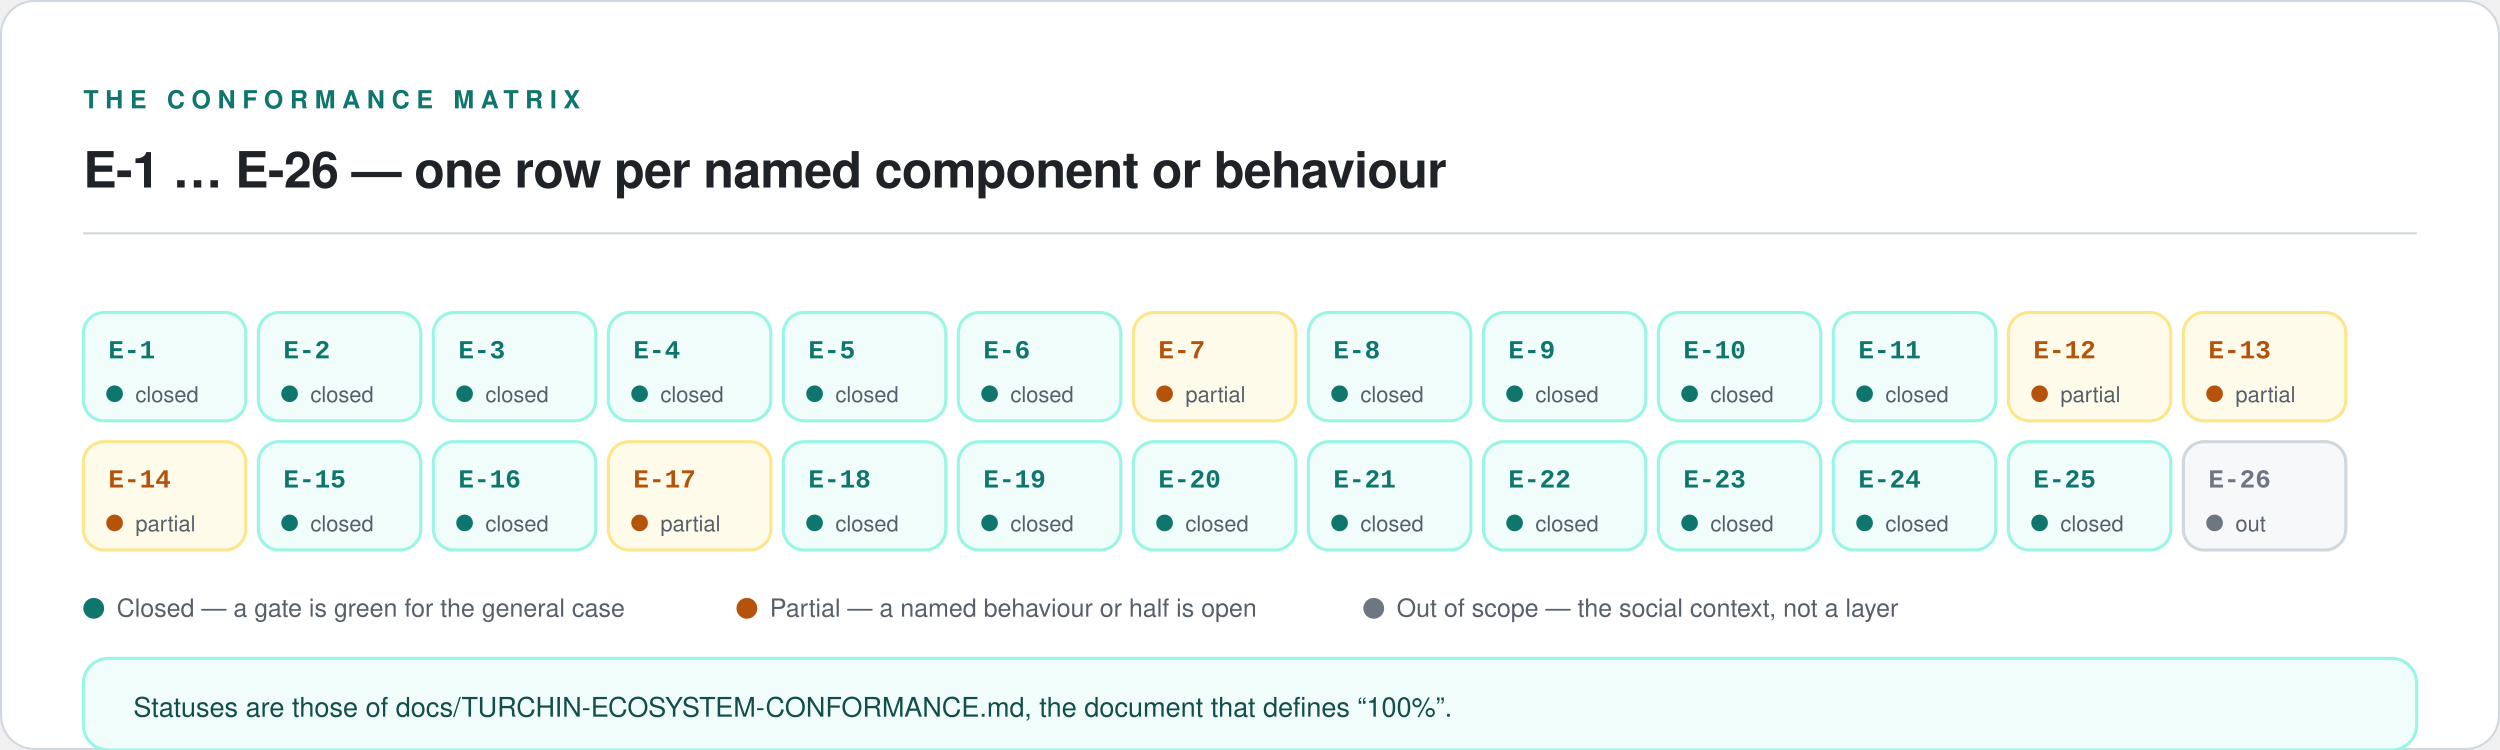
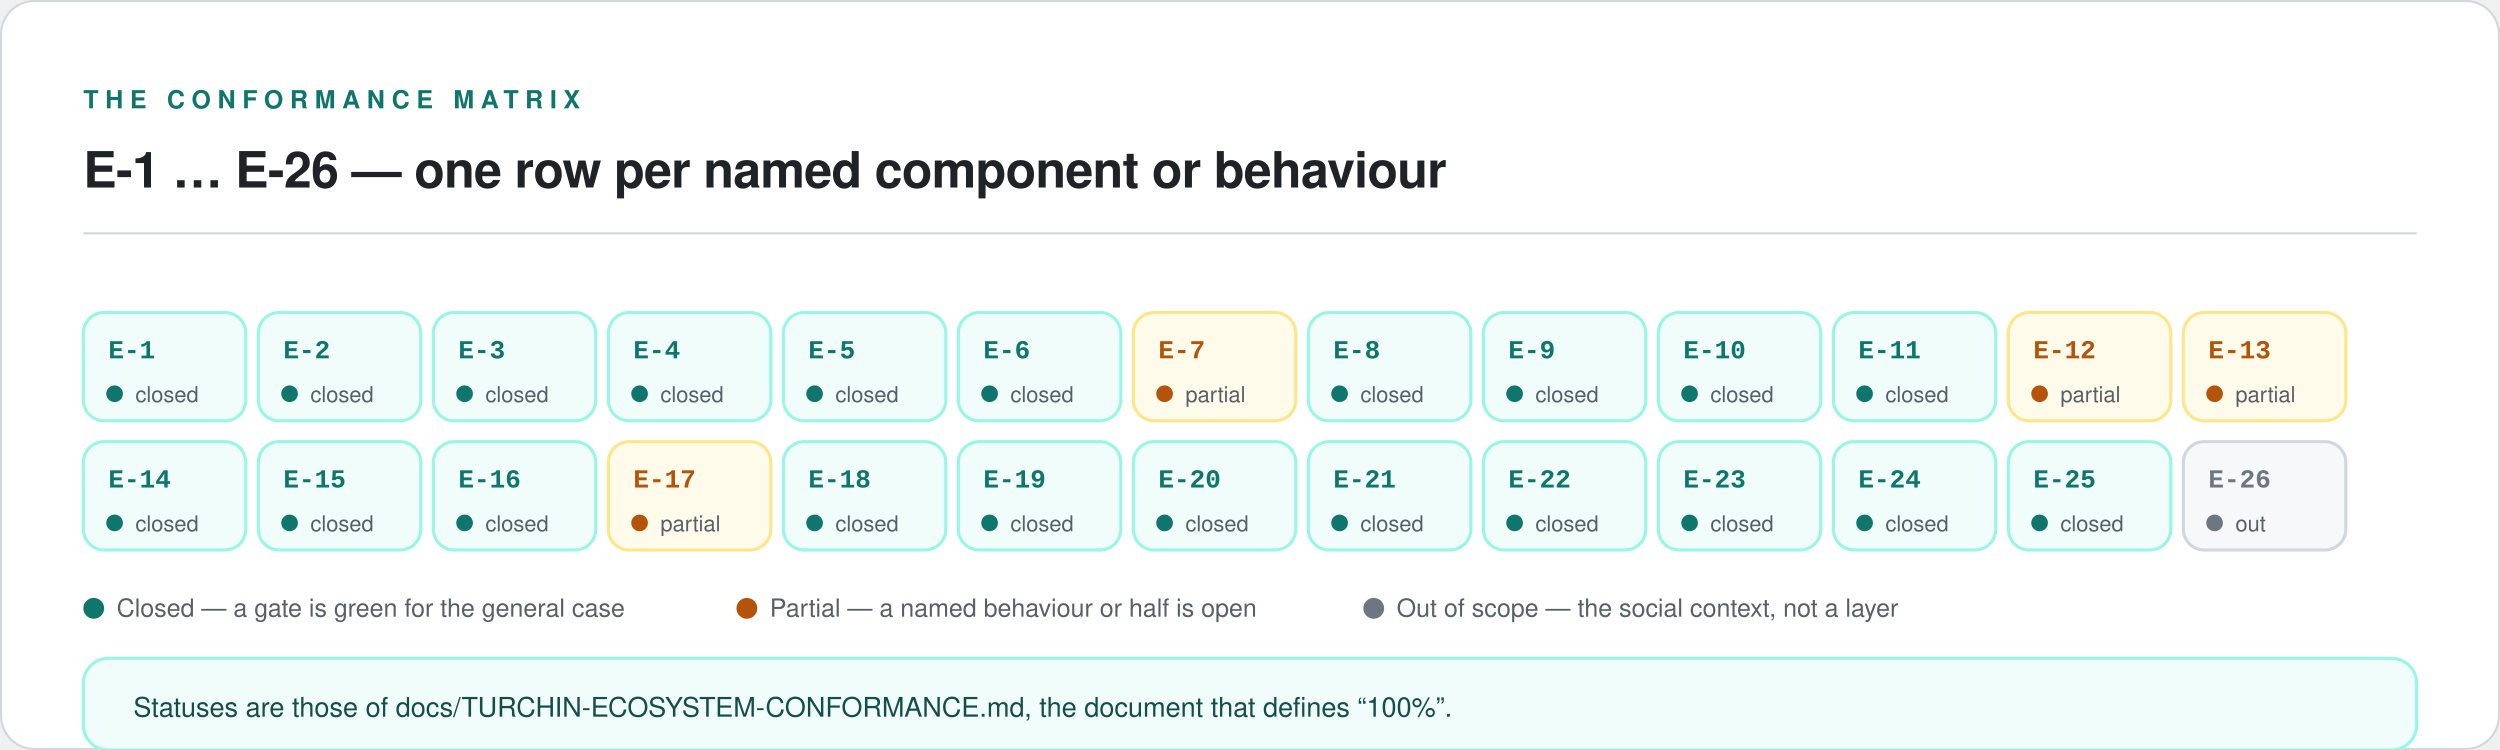
<svg xmlns="http://www.w3.org/2000/svg" viewBox="0 0 1200 360" width="1200" height="360" role="img" aria-labelledby="t d">
  <rect x="0.5" y="0.5" width="1199" height="359" rx="16" fill="#FFFFFF" stroke="#D0D7DE" stroke-width="1" />
  <text x="40" y="52" font-family="ui-sans-serif, -apple-system, 'Segoe UI', Helvetica, Arial, sans-serif" font-size="12" font-weight="600" letter-spacing="3.2" fill="#0F766E">THE CONFORMANCE MATRIX</text>
  <text x="40" y="90" font-family="ui-sans-serif, -apple-system, 'Segoe UI', Helvetica, Arial, sans-serif" font-size="24" font-weight="600" letter-spacing="-0.3" fill="#1F2328">E-1 … E-26 — one row per named component or behaviour</text>
  <line x1="40" y1="112" x2="1160" y2="112" stroke="#D0D7DE" stroke-width="1" />
  <rect x="40" y="150" width="78" height="52" rx="10" fill="#F0FDFA" stroke="#99F6E4" stroke-width="1.5" />
  <text x="52" y="172" font-family="ui-monospace, SFMono-Regular, 'SF Mono', Menlo, Consolas, 'Liberation Mono', monospace" font-size="12.5" font-weight="600" fill="#0F766E">E-1</text>
  <circle cx="55" cy="189" r="4" fill="#0F766E" />
  <text x="65" y="193" font-family="ui-sans-serif, -apple-system, 'Segoe UI', Helvetica, Arial, sans-serif" font-size="10.5" fill="#57606A">closed</text>
  <rect x="124" y="150" width="78" height="52" rx="10" fill="#F0FDFA" stroke="#99F6E4" stroke-width="1.5" />
  <text x="136" y="172" font-family="ui-monospace, SFMono-Regular, 'SF Mono', Menlo, Consolas, 'Liberation Mono', monospace" font-size="12.5" font-weight="600" fill="#0F766E">E-2</text>
  <circle cx="139" cy="189" r="4" fill="#0F766E" />
  <text x="149" y="193" font-family="ui-sans-serif, -apple-system, 'Segoe UI', Helvetica, Arial, sans-serif" font-size="10.5" fill="#57606A">closed</text>
  <rect x="208" y="150" width="78" height="52" rx="10" fill="#F0FDFA" stroke="#99F6E4" stroke-width="1.5" />
  <text x="220" y="172" font-family="ui-monospace, SFMono-Regular, 'SF Mono', Menlo, Consolas, 'Liberation Mono', monospace" font-size="12.5" font-weight="600" fill="#0F766E">E-3</text>
  <circle cx="223" cy="189" r="4" fill="#0F766E" />
  <text x="233" y="193" font-family="ui-sans-serif, -apple-system, 'Segoe UI', Helvetica, Arial, sans-serif" font-size="10.5" fill="#57606A">closed</text>
  <rect x="292" y="150" width="78" height="52" rx="10" fill="#F0FDFA" stroke="#99F6E4" stroke-width="1.5" />
  <text x="304" y="172" font-family="ui-monospace, SFMono-Regular, 'SF Mono', Menlo, Consolas, 'Liberation Mono', monospace" font-size="12.5" font-weight="600" fill="#0F766E">E-4</text>
  <circle cx="307" cy="189" r="4" fill="#0F766E" />
  <text x="317" y="193" font-family="ui-sans-serif, -apple-system, 'Segoe UI', Helvetica, Arial, sans-serif" font-size="10.5" fill="#57606A">closed</text>
  <rect x="376" y="150" width="78" height="52" rx="10" fill="#F0FDFA" stroke="#99F6E4" stroke-width="1.5" />
  <text x="388" y="172" font-family="ui-monospace, SFMono-Regular, 'SF Mono', Menlo, Consolas, 'Liberation Mono', monospace" font-size="12.5" font-weight="600" fill="#0F766E">E-5</text>
  <circle cx="391" cy="189" r="4" fill="#0F766E" />
  <text x="401" y="193" font-family="ui-sans-serif, -apple-system, 'Segoe UI', Helvetica, Arial, sans-serif" font-size="10.5" fill="#57606A">closed</text>
  <rect x="460" y="150" width="78" height="52" rx="10" fill="#F0FDFA" stroke="#99F6E4" stroke-width="1.5" />
  <text x="472" y="172" font-family="ui-monospace, SFMono-Regular, 'SF Mono', Menlo, Consolas, 'Liberation Mono', monospace" font-size="12.5" font-weight="600" fill="#0F766E">E-6</text>
  <circle cx="475" cy="189" r="4" fill="#0F766E" />
  <text x="485" y="193" font-family="ui-sans-serif, -apple-system, 'Segoe UI', Helvetica, Arial, sans-serif" font-size="10.5" fill="#57606A">closed</text>
  <rect x="544" y="150" width="78" height="52" rx="10" fill="#FFFBEB" stroke="#FDE68A" stroke-width="1.5" />
  <text x="556" y="172" font-family="ui-monospace, SFMono-Regular, 'SF Mono', Menlo, Consolas, 'Liberation Mono', monospace" font-size="12.5" font-weight="600" fill="#B45309">E-7</text>
  <circle cx="559" cy="189" r="4" fill="#B45309" />
  <text x="569" y="193" font-family="ui-sans-serif, -apple-system, 'Segoe UI', Helvetica, Arial, sans-serif" font-size="10.5" fill="#57606A">partial</text>
  <rect x="628" y="150" width="78" height="52" rx="10" fill="#F0FDFA" stroke="#99F6E4" stroke-width="1.5" />
  <text x="640" y="172" font-family="ui-monospace, SFMono-Regular, 'SF Mono', Menlo, Consolas, 'Liberation Mono', monospace" font-size="12.5" font-weight="600" fill="#0F766E">E-8</text>
  <circle cx="643" cy="189" r="4" fill="#0F766E" />
  <text x="653" y="193" font-family="ui-sans-serif, -apple-system, 'Segoe UI', Helvetica, Arial, sans-serif" font-size="10.5" fill="#57606A">closed</text>
  <rect x="712" y="150" width="78" height="52" rx="10" fill="#F0FDFA" stroke="#99F6E4" stroke-width="1.5" />
  <text x="724" y="172" font-family="ui-monospace, SFMono-Regular, 'SF Mono', Menlo, Consolas, 'Liberation Mono', monospace" font-size="12.5" font-weight="600" fill="#0F766E">E-9</text>
  <circle cx="727" cy="189" r="4" fill="#0F766E" />
  <text x="737" y="193" font-family="ui-sans-serif, -apple-system, 'Segoe UI', Helvetica, Arial, sans-serif" font-size="10.5" fill="#57606A">closed</text>
  <rect x="796" y="150" width="78" height="52" rx="10" fill="#F0FDFA" stroke="#99F6E4" stroke-width="1.5" />
  <text x="808" y="172" font-family="ui-monospace, SFMono-Regular, 'SF Mono', Menlo, Consolas, 'Liberation Mono', monospace" font-size="12.5" font-weight="600" fill="#0F766E">E-10</text>
  <circle cx="811" cy="189" r="4" fill="#0F766E" />
  <text x="821" y="193" font-family="ui-sans-serif, -apple-system, 'Segoe UI', Helvetica, Arial, sans-serif" font-size="10.5" fill="#57606A">closed</text>
  <rect x="880" y="150" width="78" height="52" rx="10" fill="#F0FDFA" stroke="#99F6E4" stroke-width="1.5" />
  <text x="892" y="172" font-family="ui-monospace, SFMono-Regular, 'SF Mono', Menlo, Consolas, 'Liberation Mono', monospace" font-size="12.5" font-weight="600" fill="#0F766E">E-11</text>
  <circle cx="895" cy="189" r="4" fill="#0F766E" />
  <text x="905" y="193" font-family="ui-sans-serif, -apple-system, 'Segoe UI', Helvetica, Arial, sans-serif" font-size="10.5" fill="#57606A">closed</text>
  <rect x="964" y="150" width="78" height="52" rx="10" fill="#FFFBEB" stroke="#FDE68A" stroke-width="1.5" />
  <text x="976" y="172" font-family="ui-monospace, SFMono-Regular, 'SF Mono', Menlo, Consolas, 'Liberation Mono', monospace" font-size="12.5" font-weight="600" fill="#B45309">E-12</text>
  <circle cx="979" cy="189" r="4" fill="#B45309" />
  <text x="989" y="193" font-family="ui-sans-serif, -apple-system, 'Segoe UI', Helvetica, Arial, sans-serif" font-size="10.5" fill="#57606A">partial</text>
  <rect x="1048" y="150" width="78" height="52" rx="10" fill="#FFFBEB" stroke="#FDE68A" stroke-width="1.5" />
  <text x="1060" y="172" font-family="ui-monospace, SFMono-Regular, 'SF Mono', Menlo, Consolas, 'Liberation Mono', monospace" font-size="12.5" font-weight="600" fill="#B45309">E-13</text>
  <circle cx="1063" cy="189" r="4" fill="#B45309" />
  <text x="1073" y="193" font-family="ui-sans-serif, -apple-system, 'Segoe UI', Helvetica, Arial, sans-serif" font-size="10.5" fill="#57606A">partial</text>
-   <rect x="40" y="212" width="78" height="52" rx="10" fill="#FFFBEB" stroke="#FDE68A" stroke-width="1.5" />
-   <text x="52" y="234" font-family="ui-monospace, SFMono-Regular, 'SF Mono', Menlo, Consolas, 'Liberation Mono', monospace" font-size="12.5" font-weight="600" fill="#B45309">E-14</text>
-   <circle cx="55" cy="251" r="4" fill="#B45309" />
-   <text x="65" y="255" font-family="ui-sans-serif, -apple-system, 'Segoe UI', Helvetica, Arial, sans-serif" font-size="10.5" fill="#57606A">partial</text>
+   <rect x="40" y="212" width="78" height="52" rx="10" fill="#F0FDFA" stroke="#99F6E4" stroke-width="1.5" />
+   <text x="52" y="234" font-family="ui-monospace, SFMono-Regular, 'SF Mono', Menlo, Consolas, 'Liberation Mono', monospace" font-size="12.5" font-weight="600" fill="#0F766E">E-14</text>
+   <circle cx="55" cy="251" r="4" fill="#0F766E" />
+   <text x="65" y="255" font-family="ui-sans-serif, -apple-system, 'Segoe UI', Helvetica, Arial, sans-serif" font-size="10.5" fill="#57606A">closed</text>
  <rect x="124" y="212" width="78" height="52" rx="10" fill="#F0FDFA" stroke="#99F6E4" stroke-width="1.5" />
  <text x="136" y="234" font-family="ui-monospace, SFMono-Regular, 'SF Mono', Menlo, Consolas, 'Liberation Mono', monospace" font-size="12.5" font-weight="600" fill="#0F766E">E-15</text>
  <circle cx="139" cy="251" r="4" fill="#0F766E" />
  <text x="149" y="255" font-family="ui-sans-serif, -apple-system, 'Segoe UI', Helvetica, Arial, sans-serif" font-size="10.5" fill="#57606A">closed</text>
  <rect x="208" y="212" width="78" height="52" rx="10" fill="#F0FDFA" stroke="#99F6E4" stroke-width="1.5" />
  <text x="220" y="234" font-family="ui-monospace, SFMono-Regular, 'SF Mono', Menlo, Consolas, 'Liberation Mono', monospace" font-size="12.5" font-weight="600" fill="#0F766E">E-16</text>
  <circle cx="223" cy="251" r="4" fill="#0F766E" />
  <text x="233" y="255" font-family="ui-sans-serif, -apple-system, 'Segoe UI', Helvetica, Arial, sans-serif" font-size="10.5" fill="#57606A">closed</text>
  <rect x="292" y="212" width="78" height="52" rx="10" fill="#FFFBEB" stroke="#FDE68A" stroke-width="1.5" />
  <text x="304" y="234" font-family="ui-monospace, SFMono-Regular, 'SF Mono', Menlo, Consolas, 'Liberation Mono', monospace" font-size="12.5" font-weight="600" fill="#B45309">E-17</text>
  <circle cx="307" cy="251" r="4" fill="#B45309" />
  <text x="317" y="255" font-family="ui-sans-serif, -apple-system, 'Segoe UI', Helvetica, Arial, sans-serif" font-size="10.5" fill="#57606A">partial</text>
  <rect x="376" y="212" width="78" height="52" rx="10" fill="#F0FDFA" stroke="#99F6E4" stroke-width="1.5" />
  <text x="388" y="234" font-family="ui-monospace, SFMono-Regular, 'SF Mono', Menlo, Consolas, 'Liberation Mono', monospace" font-size="12.5" font-weight="600" fill="#0F766E">E-18</text>
  <circle cx="391" cy="251" r="4" fill="#0F766E" />
  <text x="401" y="255" font-family="ui-sans-serif, -apple-system, 'Segoe UI', Helvetica, Arial, sans-serif" font-size="10.5" fill="#57606A">closed</text>
  <rect x="460" y="212" width="78" height="52" rx="10" fill="#F0FDFA" stroke="#99F6E4" stroke-width="1.5" />
  <text x="472" y="234" font-family="ui-monospace, SFMono-Regular, 'SF Mono', Menlo, Consolas, 'Liberation Mono', monospace" font-size="12.5" font-weight="600" fill="#0F766E">E-19</text>
  <circle cx="475" cy="251" r="4" fill="#0F766E" />
  <text x="485" y="255" font-family="ui-sans-serif, -apple-system, 'Segoe UI', Helvetica, Arial, sans-serif" font-size="10.5" fill="#57606A">closed</text>
  <rect x="544" y="212" width="78" height="52" rx="10" fill="#F0FDFA" stroke="#99F6E4" stroke-width="1.5" />
  <text x="556" y="234" font-family="ui-monospace, SFMono-Regular, 'SF Mono', Menlo, Consolas, 'Liberation Mono', monospace" font-size="12.5" font-weight="600" fill="#0F766E">E-20</text>
  <circle cx="559" cy="251" r="4" fill="#0F766E" />
  <text x="569" y="255" font-family="ui-sans-serif, -apple-system, 'Segoe UI', Helvetica, Arial, sans-serif" font-size="10.5" fill="#57606A">closed</text>
  <rect x="628" y="212" width="78" height="52" rx="10" fill="#F0FDFA" stroke="#99F6E4" stroke-width="1.5" />
  <text x="640" y="234" font-family="ui-monospace, SFMono-Regular, 'SF Mono', Menlo, Consolas, 'Liberation Mono', monospace" font-size="12.5" font-weight="600" fill="#0F766E">E-21</text>
  <circle cx="643" cy="251" r="4" fill="#0F766E" />
  <text x="653" y="255" font-family="ui-sans-serif, -apple-system, 'Segoe UI', Helvetica, Arial, sans-serif" font-size="10.5" fill="#57606A">closed</text>
  <rect x="712" y="212" width="78" height="52" rx="10" fill="#F0FDFA" stroke="#99F6E4" stroke-width="1.5" />
  <text x="724" y="234" font-family="ui-monospace, SFMono-Regular, 'SF Mono', Menlo, Consolas, 'Liberation Mono', monospace" font-size="12.5" font-weight="600" fill="#0F766E">E-22</text>
  <circle cx="727" cy="251" r="4" fill="#0F766E" />
  <text x="737" y="255" font-family="ui-sans-serif, -apple-system, 'Segoe UI', Helvetica, Arial, sans-serif" font-size="10.5" fill="#57606A">closed</text>
  <rect x="796" y="212" width="78" height="52" rx="10" fill="#F0FDFA" stroke="#99F6E4" stroke-width="1.5" />
  <text x="808" y="234" font-family="ui-monospace, SFMono-Regular, 'SF Mono', Menlo, Consolas, 'Liberation Mono', monospace" font-size="12.5" font-weight="600" fill="#0F766E">E-23</text>
  <circle cx="811" cy="251" r="4" fill="#0F766E" />
  <text x="821" y="255" font-family="ui-sans-serif, -apple-system, 'Segoe UI', Helvetica, Arial, sans-serif" font-size="10.5" fill="#57606A">closed</text>
  <rect x="880" y="212" width="78" height="52" rx="10" fill="#F0FDFA" stroke="#99F6E4" stroke-width="1.5" />
  <text x="892" y="234" font-family="ui-monospace, SFMono-Regular, 'SF Mono', Menlo, Consolas, 'Liberation Mono', monospace" font-size="12.5" font-weight="600" fill="#0F766E">E-24</text>
  <circle cx="895" cy="251" r="4" fill="#0F766E" />
  <text x="905" y="255" font-family="ui-sans-serif, -apple-system, 'Segoe UI', Helvetica, Arial, sans-serif" font-size="10.5" fill="#57606A">closed</text>
  <rect x="964" y="212" width="78" height="52" rx="10" fill="#F0FDFA" stroke="#99F6E4" stroke-width="1.5" />
  <text x="976" y="234" font-family="ui-monospace, SFMono-Regular, 'SF Mono', Menlo, Consolas, 'Liberation Mono', monospace" font-size="12.5" font-weight="600" fill="#0F766E">E-25</text>
  <circle cx="979" cy="251" r="4" fill="#0F766E" />
  <text x="989" y="255" font-family="ui-sans-serif, -apple-system, 'Segoe UI', Helvetica, Arial, sans-serif" font-size="10.5" fill="#57606A">closed</text>
  <rect x="1048" y="212" width="78" height="52" rx="10" fill="#F6F8FA" stroke="#D0D7DE" stroke-width="1.5" />
  <text x="1060" y="234" font-family="ui-monospace, SFMono-Regular, 'SF Mono', Menlo, Consolas, 'Liberation Mono', monospace" font-size="12.5" font-weight="600" fill="#6E7781">E-26</text>
  <circle cx="1063" cy="251" r="4" fill="#6E7781" />
  <text x="1073" y="255" font-family="ui-sans-serif, -apple-system, 'Segoe UI', Helvetica, Arial, sans-serif" font-size="10.5" fill="#57606A">out</text>
  <circle cx="45" cy="292" r="5" fill="#0F766E" />
  <text x="56" y="296" font-family="ui-sans-serif, -apple-system, 'Segoe UI', Helvetica, Arial, sans-serif" font-size="12" fill="#57606A">Closed — a gate is green for the general case</text>
  <circle cx="358.5" cy="292" r="5" fill="#B45309" />
  <text x="369.5" y="296" font-family="ui-sans-serif, -apple-system, 'Segoe UI', Helvetica, Arial, sans-serif" font-size="12" fill="#57606A">Partial — a named behaviour or half is open</text>
  <circle cx="659.4" cy="292" r="5" fill="#6E7781" />
  <text x="670.4" y="296" font-family="ui-sans-serif, -apple-system, 'Segoe UI', Helvetica, Arial, sans-serif" font-size="12" fill="#57606A">Out of scope — the social context, not a layer</text>
  <rect x="40" y="316" width="1120" height="44" rx="12" fill="#F0FDFA" stroke="#99F6E4" stroke-width="1.5" />
  <text x="64" y="344" font-family="ui-sans-serif, -apple-system, 'Segoe UI', Helvetica, Arial, sans-serif" font-size="13" fill="#134E4A">Statuses are those of docs/TURCHIN-ECOSYSTEM-CONFORMANCE.md, the document that defines “100%”.</text>
</svg>
